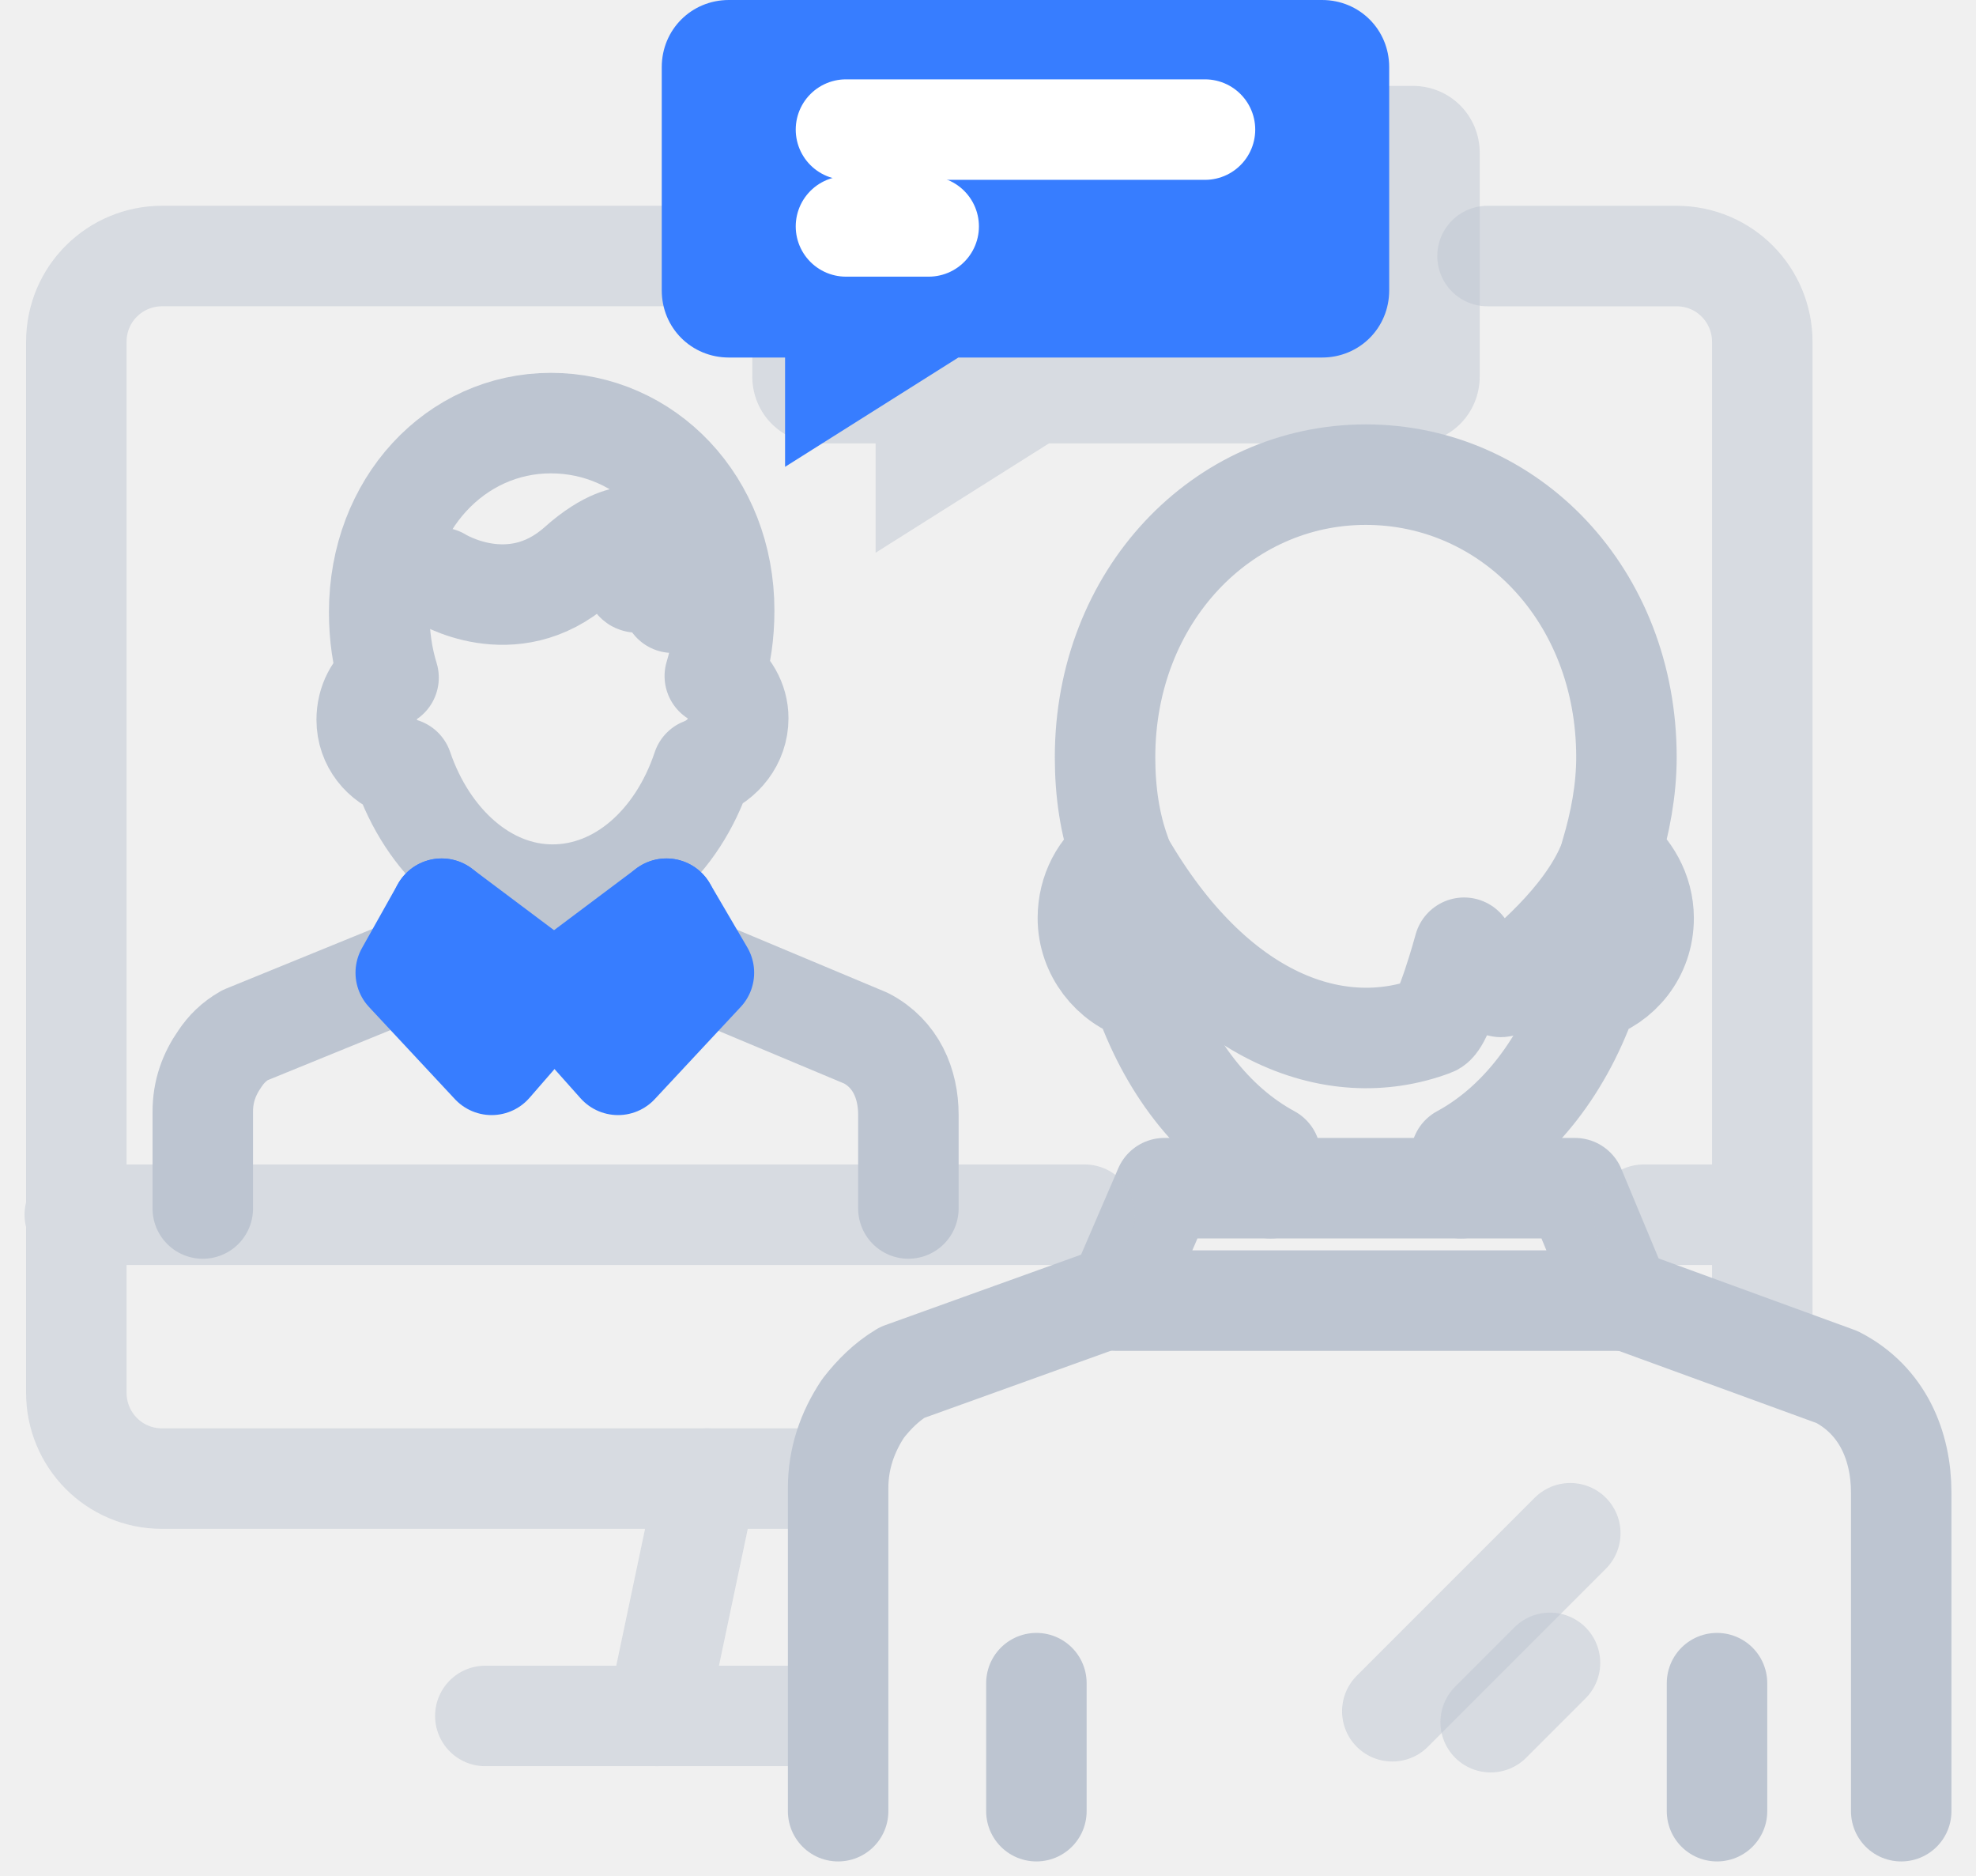
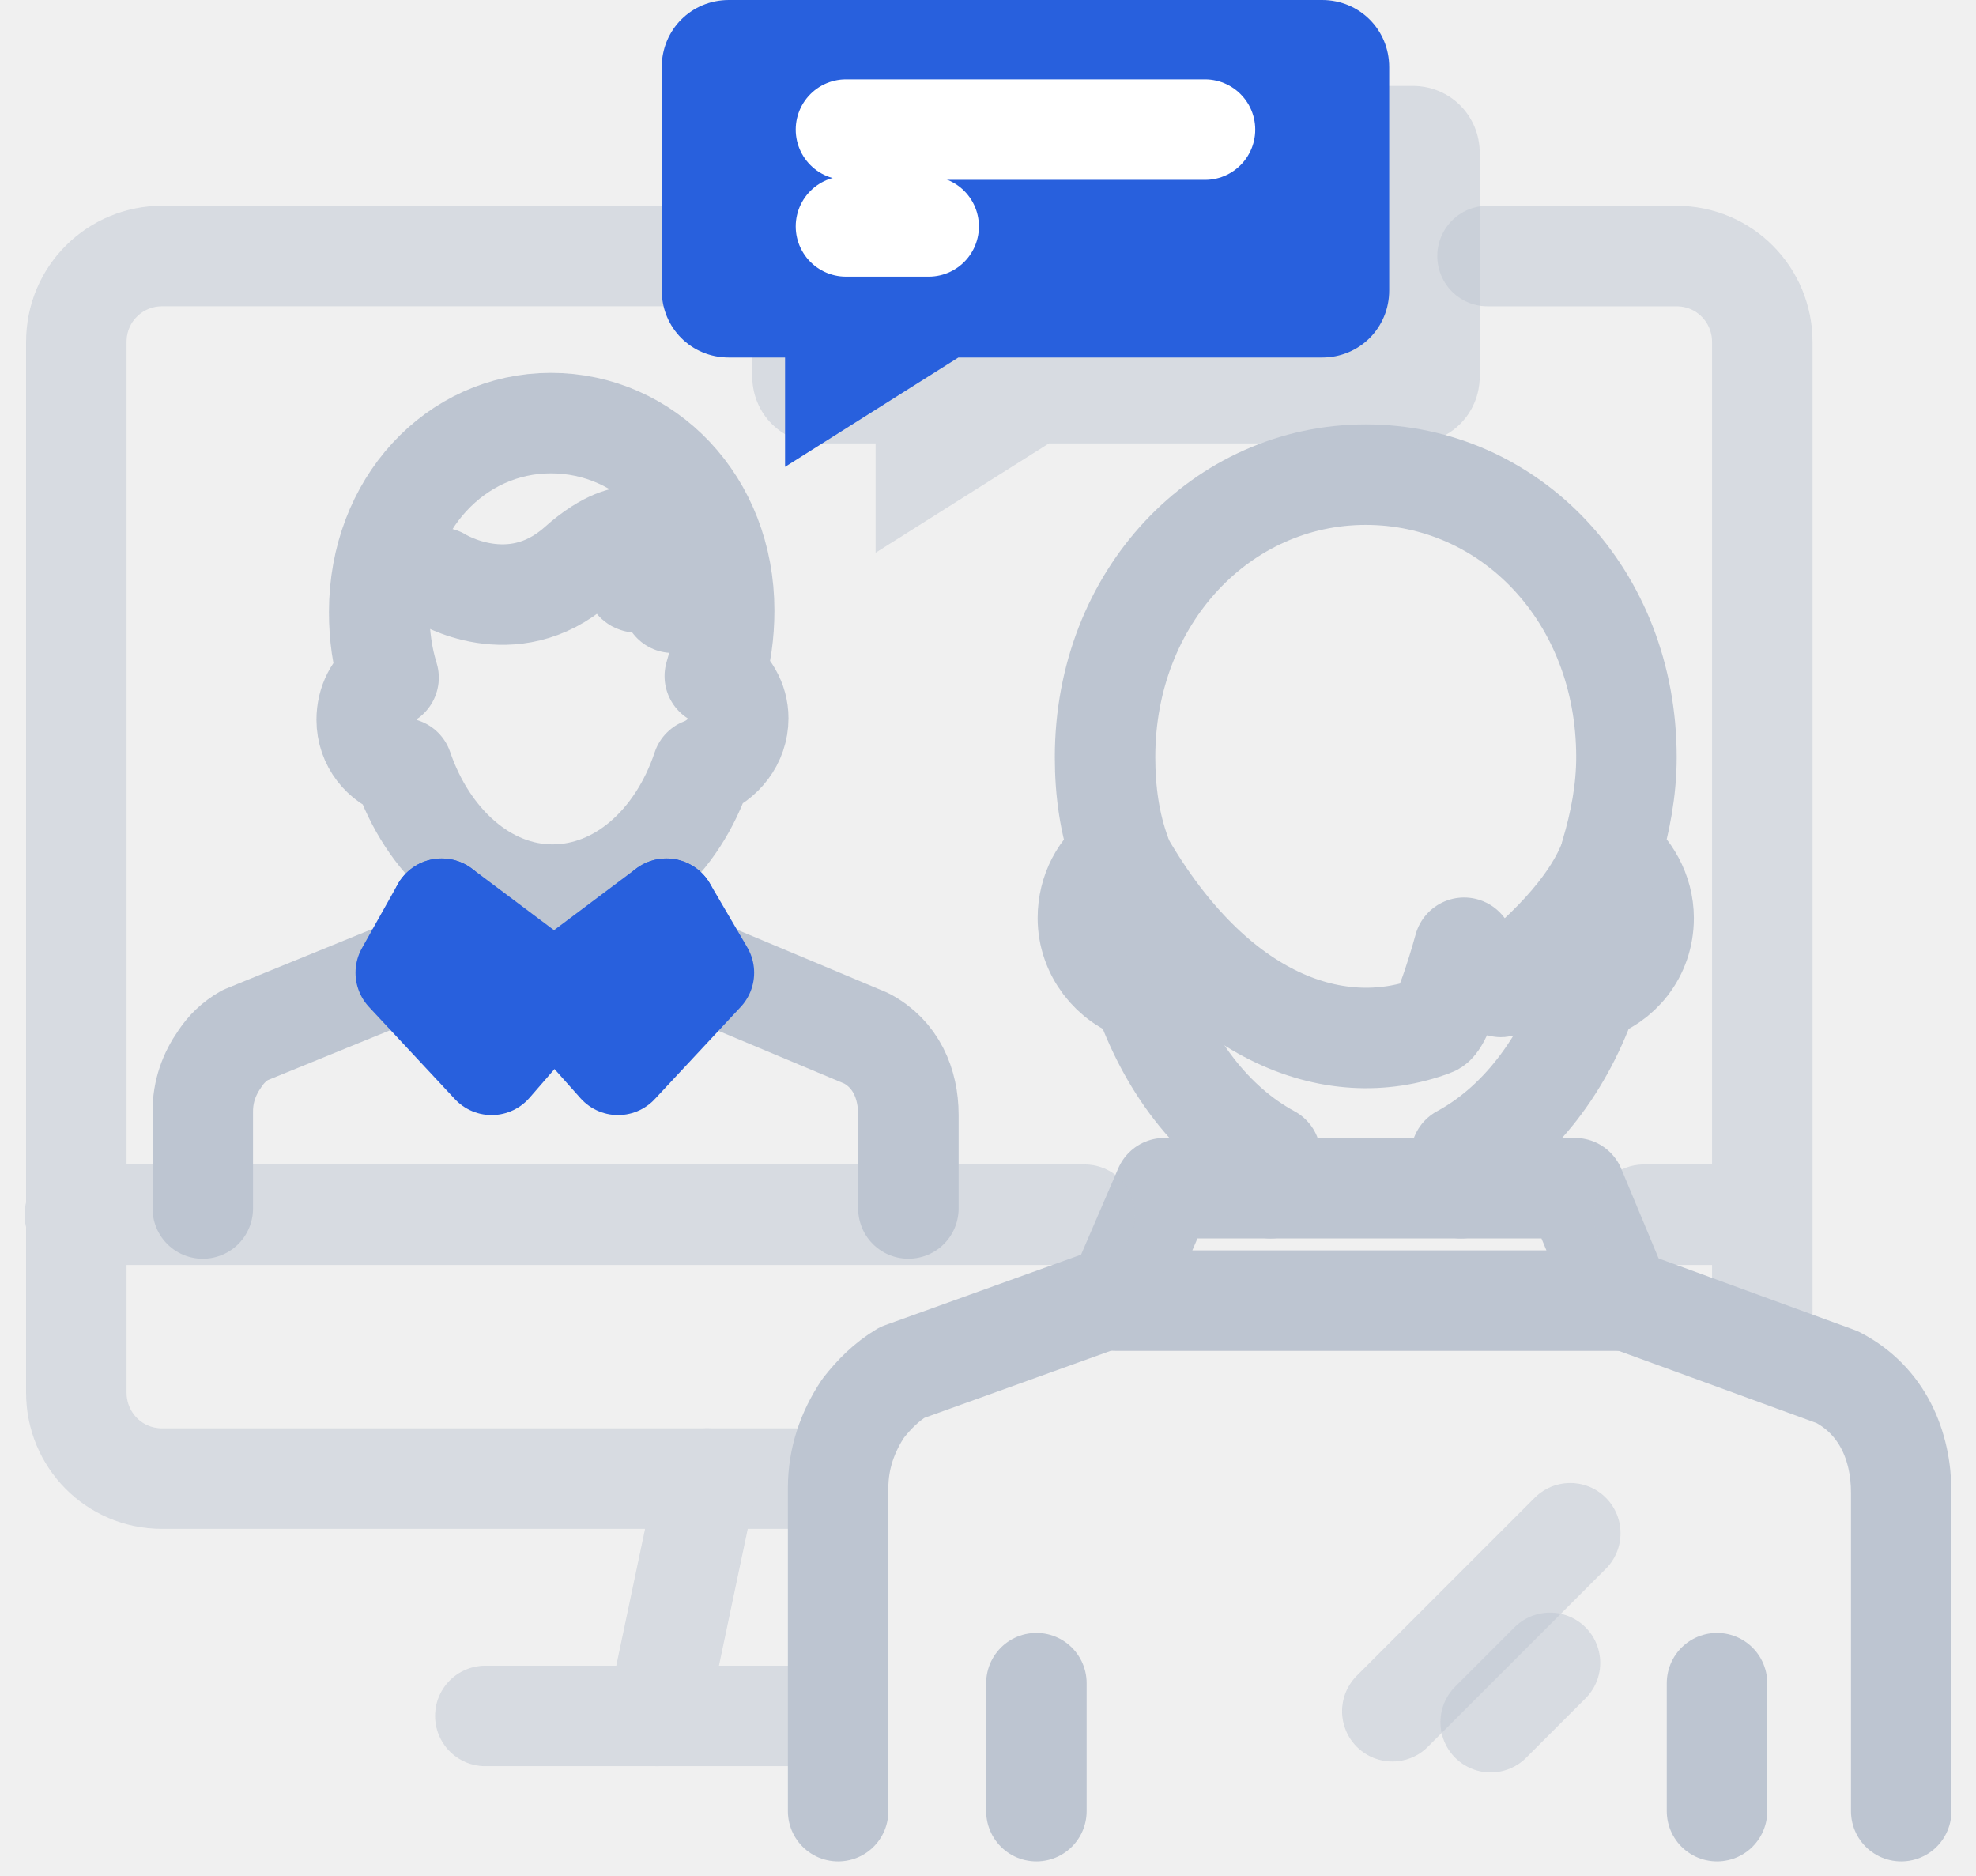
<svg xmlns="http://www.w3.org/2000/svg" height="56" viewBox="0 0 59 56" width="59">
  <g fill="none" fill-rule="evenodd" transform="translate(2)">
    <g stroke-linecap="round" stroke-linejoin="round" stroke-width="3">
      <path d="m32.767 35.47h12.258l1.398 3.356h-15.102z" stroke="#bdc5d1" />
      <g opacity=".5" stroke="#bdc5d1" transform="translate(0 7.457627)">
        <path d="m42.415.186h5.64c1.445 0 2.564 1.165 2.564 2.564v29.924" />
        <path d="m23.025 36.682h-20.182c-1.445 0-2.564-1.165-2.564-2.564v-31.369c0-1.445 1.165-2.564 2.564-2.564h17.852" />
        <path d="m.233 28.805h30.157" />
        <path d="m47.076 28.805h3.263" />
        <path d="m1.864.326-1.492 7.085" transform="translate(17.24576 36.35593)" />
        <path d="m23.025 43.767h-10.534" />
      </g>
      <g transform="translate(3.728814 12.58475)">
        <path d="m15.614 7.597c.186-.606.28-1.258.28-1.958 0-3.216-2.331-5.593-5.174-5.593-2.843 0-5.127 2.424-5.127 5.64 0 .699.093 1.352.28 1.958-.419.28-.653.746-.653 1.258 0 .699.466 1.258 1.072 1.445.746 2.191 2.47 3.775 4.475 3.775 2.004 0 3.729-1.538 4.475-3.775.606-.233 1.072-.792 1.072-1.492 0-.513-.28-.979-.699-1.258z" stroke="#bdc5d1" />
        <path d="m14.356 5.407c-.14-.606-.559-.606-1.072-.606-.186 0-.28-1.352-.28-1.352s-.559 0-1.492.839c-1.958 1.725-4.102.373-4.102.373" stroke="#bdc5d1" />
        <g transform="translate(0 14.44915)">
          <path d="m15.242 1.911 4.894 2.051c.886.466 1.258 1.352 1.258 2.284v.186 2.61" stroke="#bdc5d1" />
-           <path d="m10.814 2.61 1.911 2.144 2.564-2.75-1.119-1.911" stroke="#377dff" />
+           <path d="m10.814 2.61 1.911 2.144 2.564-2.75-1.119-1.911" stroke="#2860DD" />
          <path d="m6.386 1.911-4.801 1.958c-.326.186-.559.419-.746.699-.326.466-.513.979-.513 1.585v2.89" stroke="#bdc5d1" />
-           <g stroke="#377dff">
+           <g stroke="#2860DD">
            <path d="m10.814 2.61-1.864 2.144-2.564-2.75 1.072-1.911" />
            <path d="m14.169.093-3.356 2.517" />
            <path d="m7.458.093 3.356 2.517" />
          </g>
        </g>
      </g>
      <path d="m28.945 50.246v3.822" stroke="#bdc5d1" />
      <path d="m49.267 50.246v3.822" stroke="#bdc5d1" />
      <g stroke="#bdc5d1" transform="translate(22.83898 13.98305)">
        <path d="m18.784 21.487v-.979c1.725-.932 3.076-2.703 3.822-4.894.932-.28 1.631-1.119 1.631-2.191 0-.792-.419-1.492-.979-1.911.28-.932.466-1.911.466-2.89 0-4.847-3.496-8.436-7.784-8.436s-7.784 3.636-7.784 8.436c0 1.025.14 2.004.466 2.89-.606.419-.979 1.119-.979 1.911 0 1.025.699 1.911 1.631 2.191.746 2.191 2.097 3.962 3.822 4.894v.979" />
        <path d="m31.928 40.085v-9.229-.28c0-1.398-.559-2.75-1.911-3.449l-6.386-2.331v.047" />
        <path d="m8.576 24.657-6.479 2.331c-.466.28-.839.653-1.165 1.072-.466.699-.746 1.492-.746 2.377v9.648" />
      </g>
      <path d="m44.886 45.771-5.314 5.314" opacity=".5" stroke="#bdc5d1" />
      <path d="m44.28 49.64-1.771 1.771" opacity=".5" stroke="#bdc5d1" />
      <path d="m46.097 25.542c-.559 1.631-2.237 3.123-3.263 3.915-.14.093-1.119-1.165-1.119-1.165s-.606 2.237-.932 2.331c-2.983 1.119-6.665-.28-9.369-5.127" stroke="#bdc5d1" />
    </g>
    <g transform="translate(17.71186)">
      <path d="m22.466 2.564h-17.712c-1.119 0-2.004.886-2.004 2.004v6.665c0 1.119.886 2.004 2.004 2.004h1.678v3.263l5.174-3.263h10.86c1.119 0 2.004-.886 2.004-2.004v-6.665c0-1.119-.886-2.004-2.004-2.004z" fill="#bdc5d1" fill-rule="nonzero" opacity=".5" />
-       <path d="m19.763 0h-17.712c-1.119 0-2.004.886-2.004 2.004v6.665c0 1.119.886 2.004 2.004 2.004h1.678v3.263l5.174-3.263h10.86c1.119 0 2.004-.886 2.004-2.004v-6.665c0-1.119-.886-2.004-2.004-2.004z" fill="#377dff" fill-rule="nonzero" />
+       <path d="m19.763 0h-17.712c-1.119 0-2.004.886-2.004 2.004v6.665c0 1.119.886 2.004 2.004 2.004h1.678v3.263l5.174-3.263h10.86c1.119 0 2.004-.886 2.004-2.004v-6.665c0-1.119-.886-2.004-2.004-2.004z" fill="#2860DD" fill-rule="nonzero" />
      <g stroke="#fff" stroke-linecap="round" stroke-linejoin="round" stroke-width="3" transform="translate(5.127119 3.262712)">
        <path d="m11.14.606h-10.72" />
        <path d="m2.89 3.496h-2.47" />
      </g>
    </g>
  </g>
</svg>
